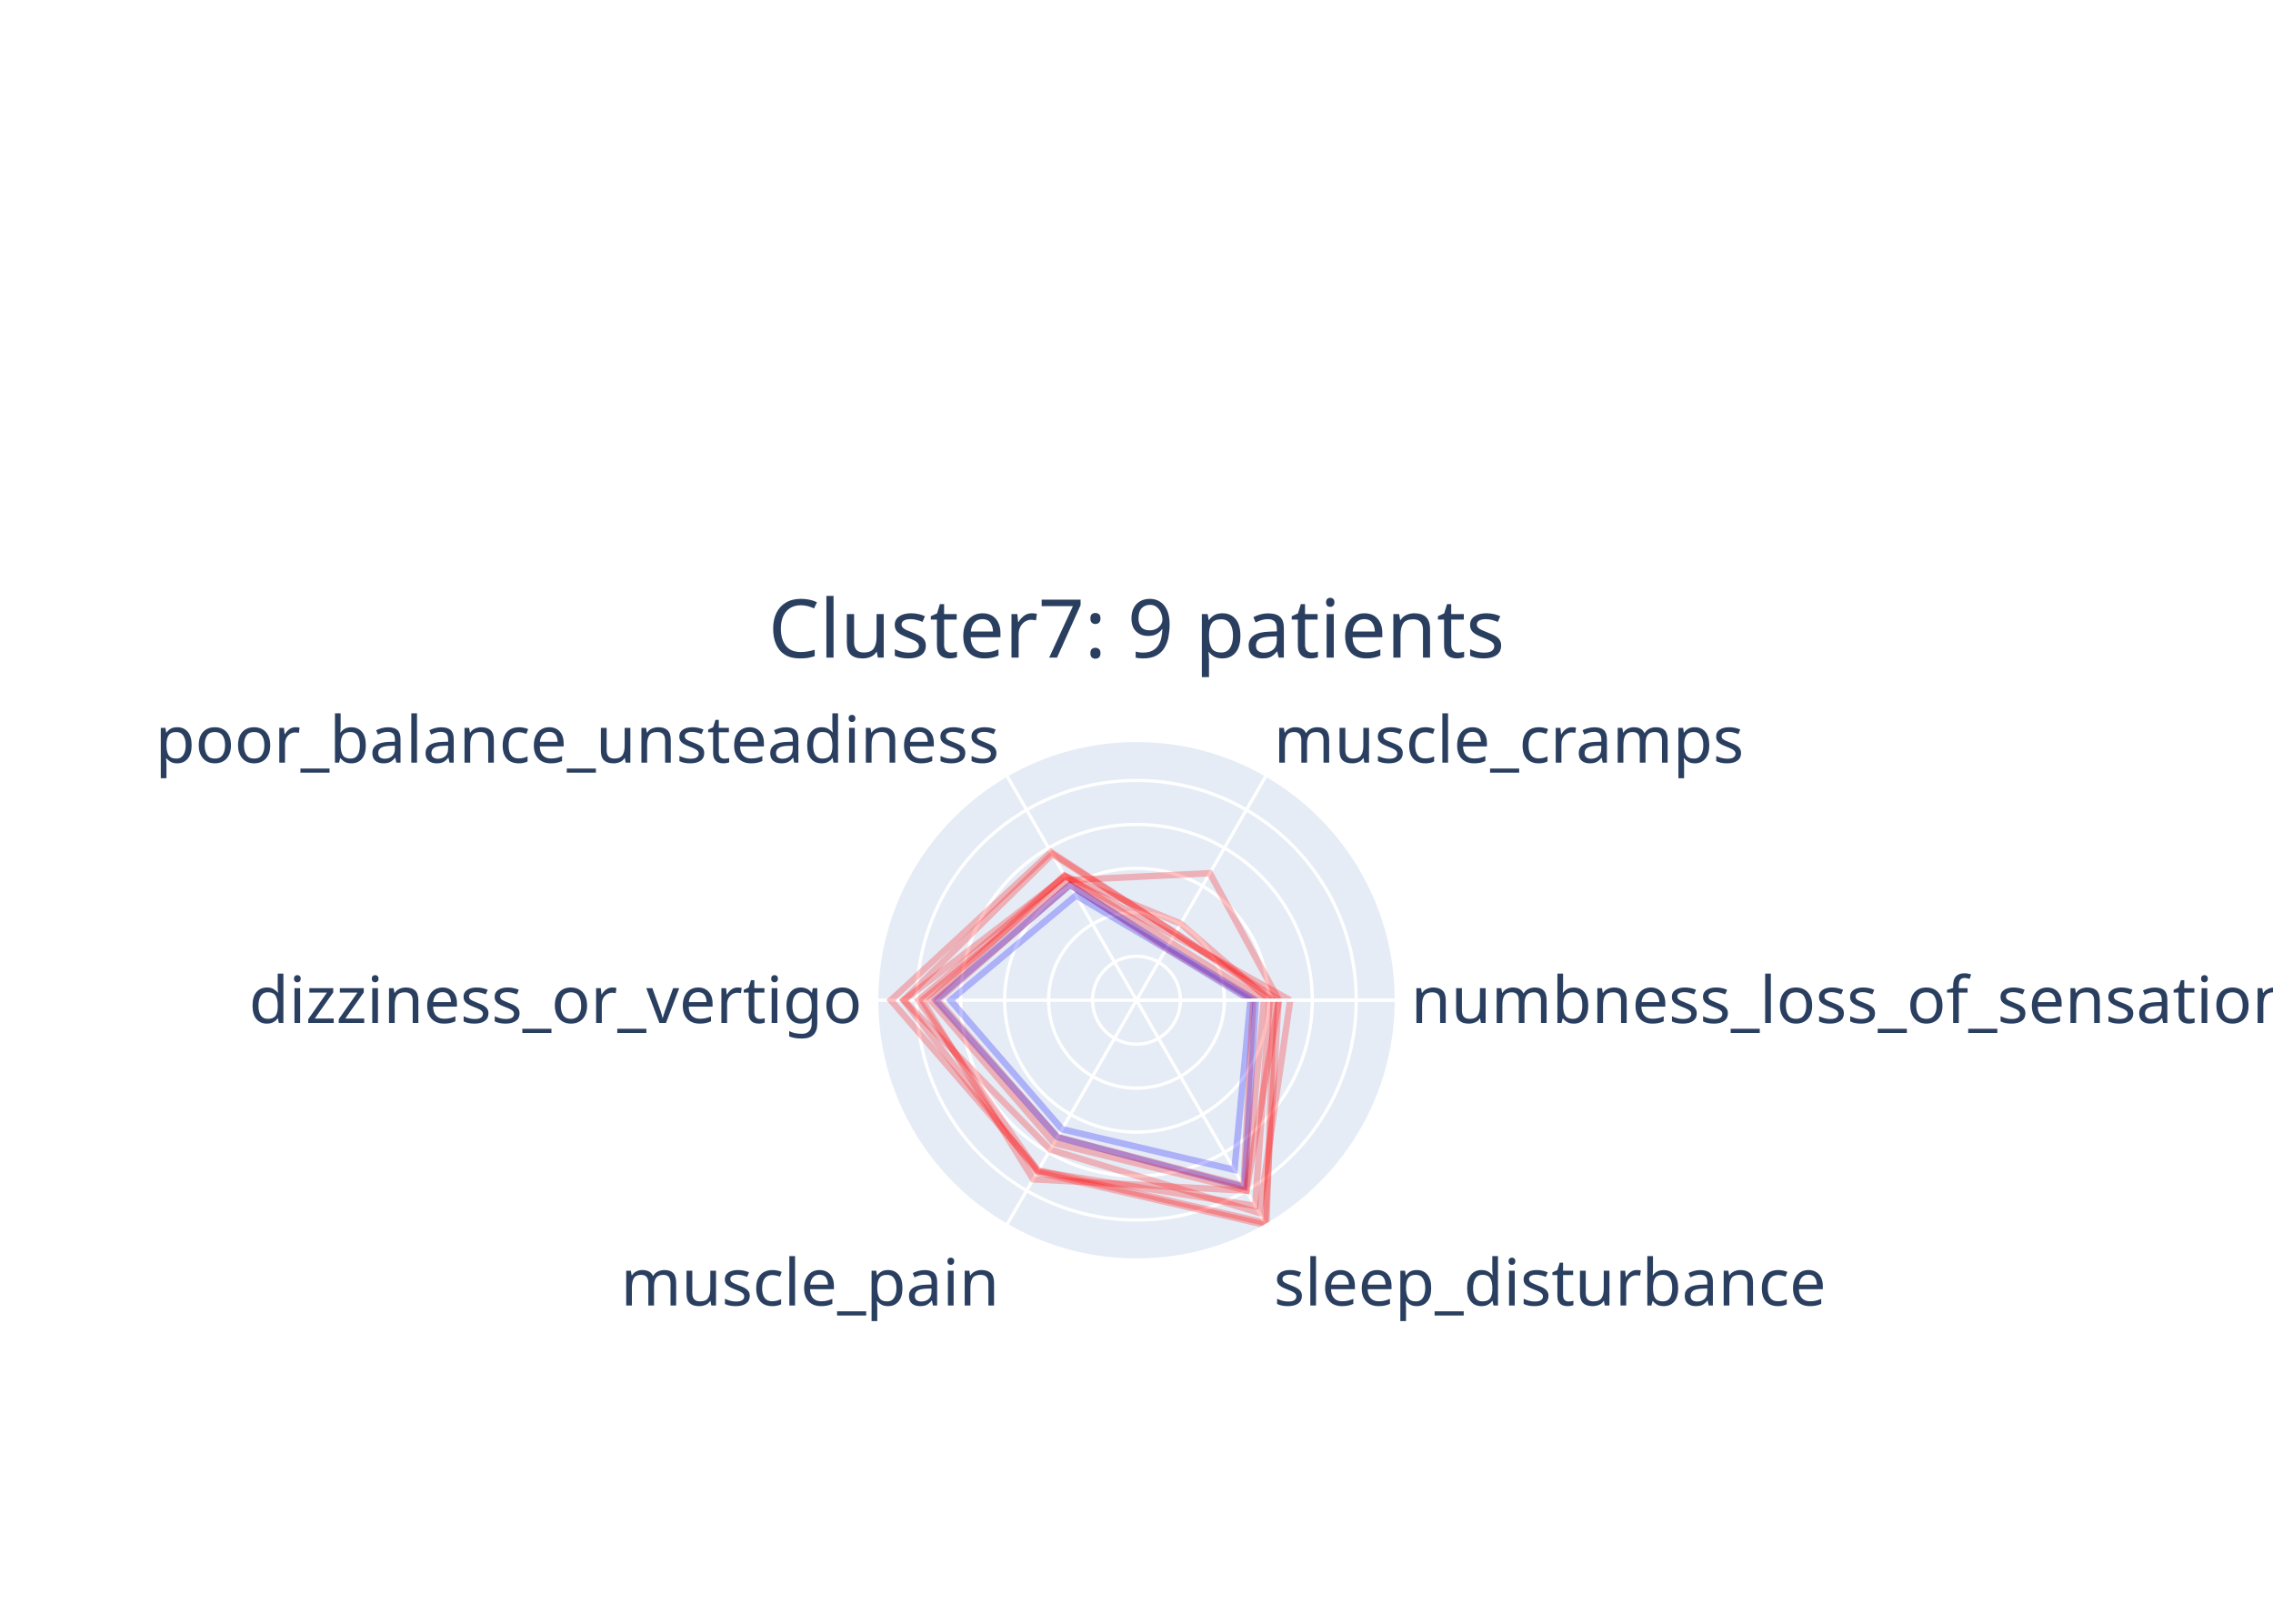
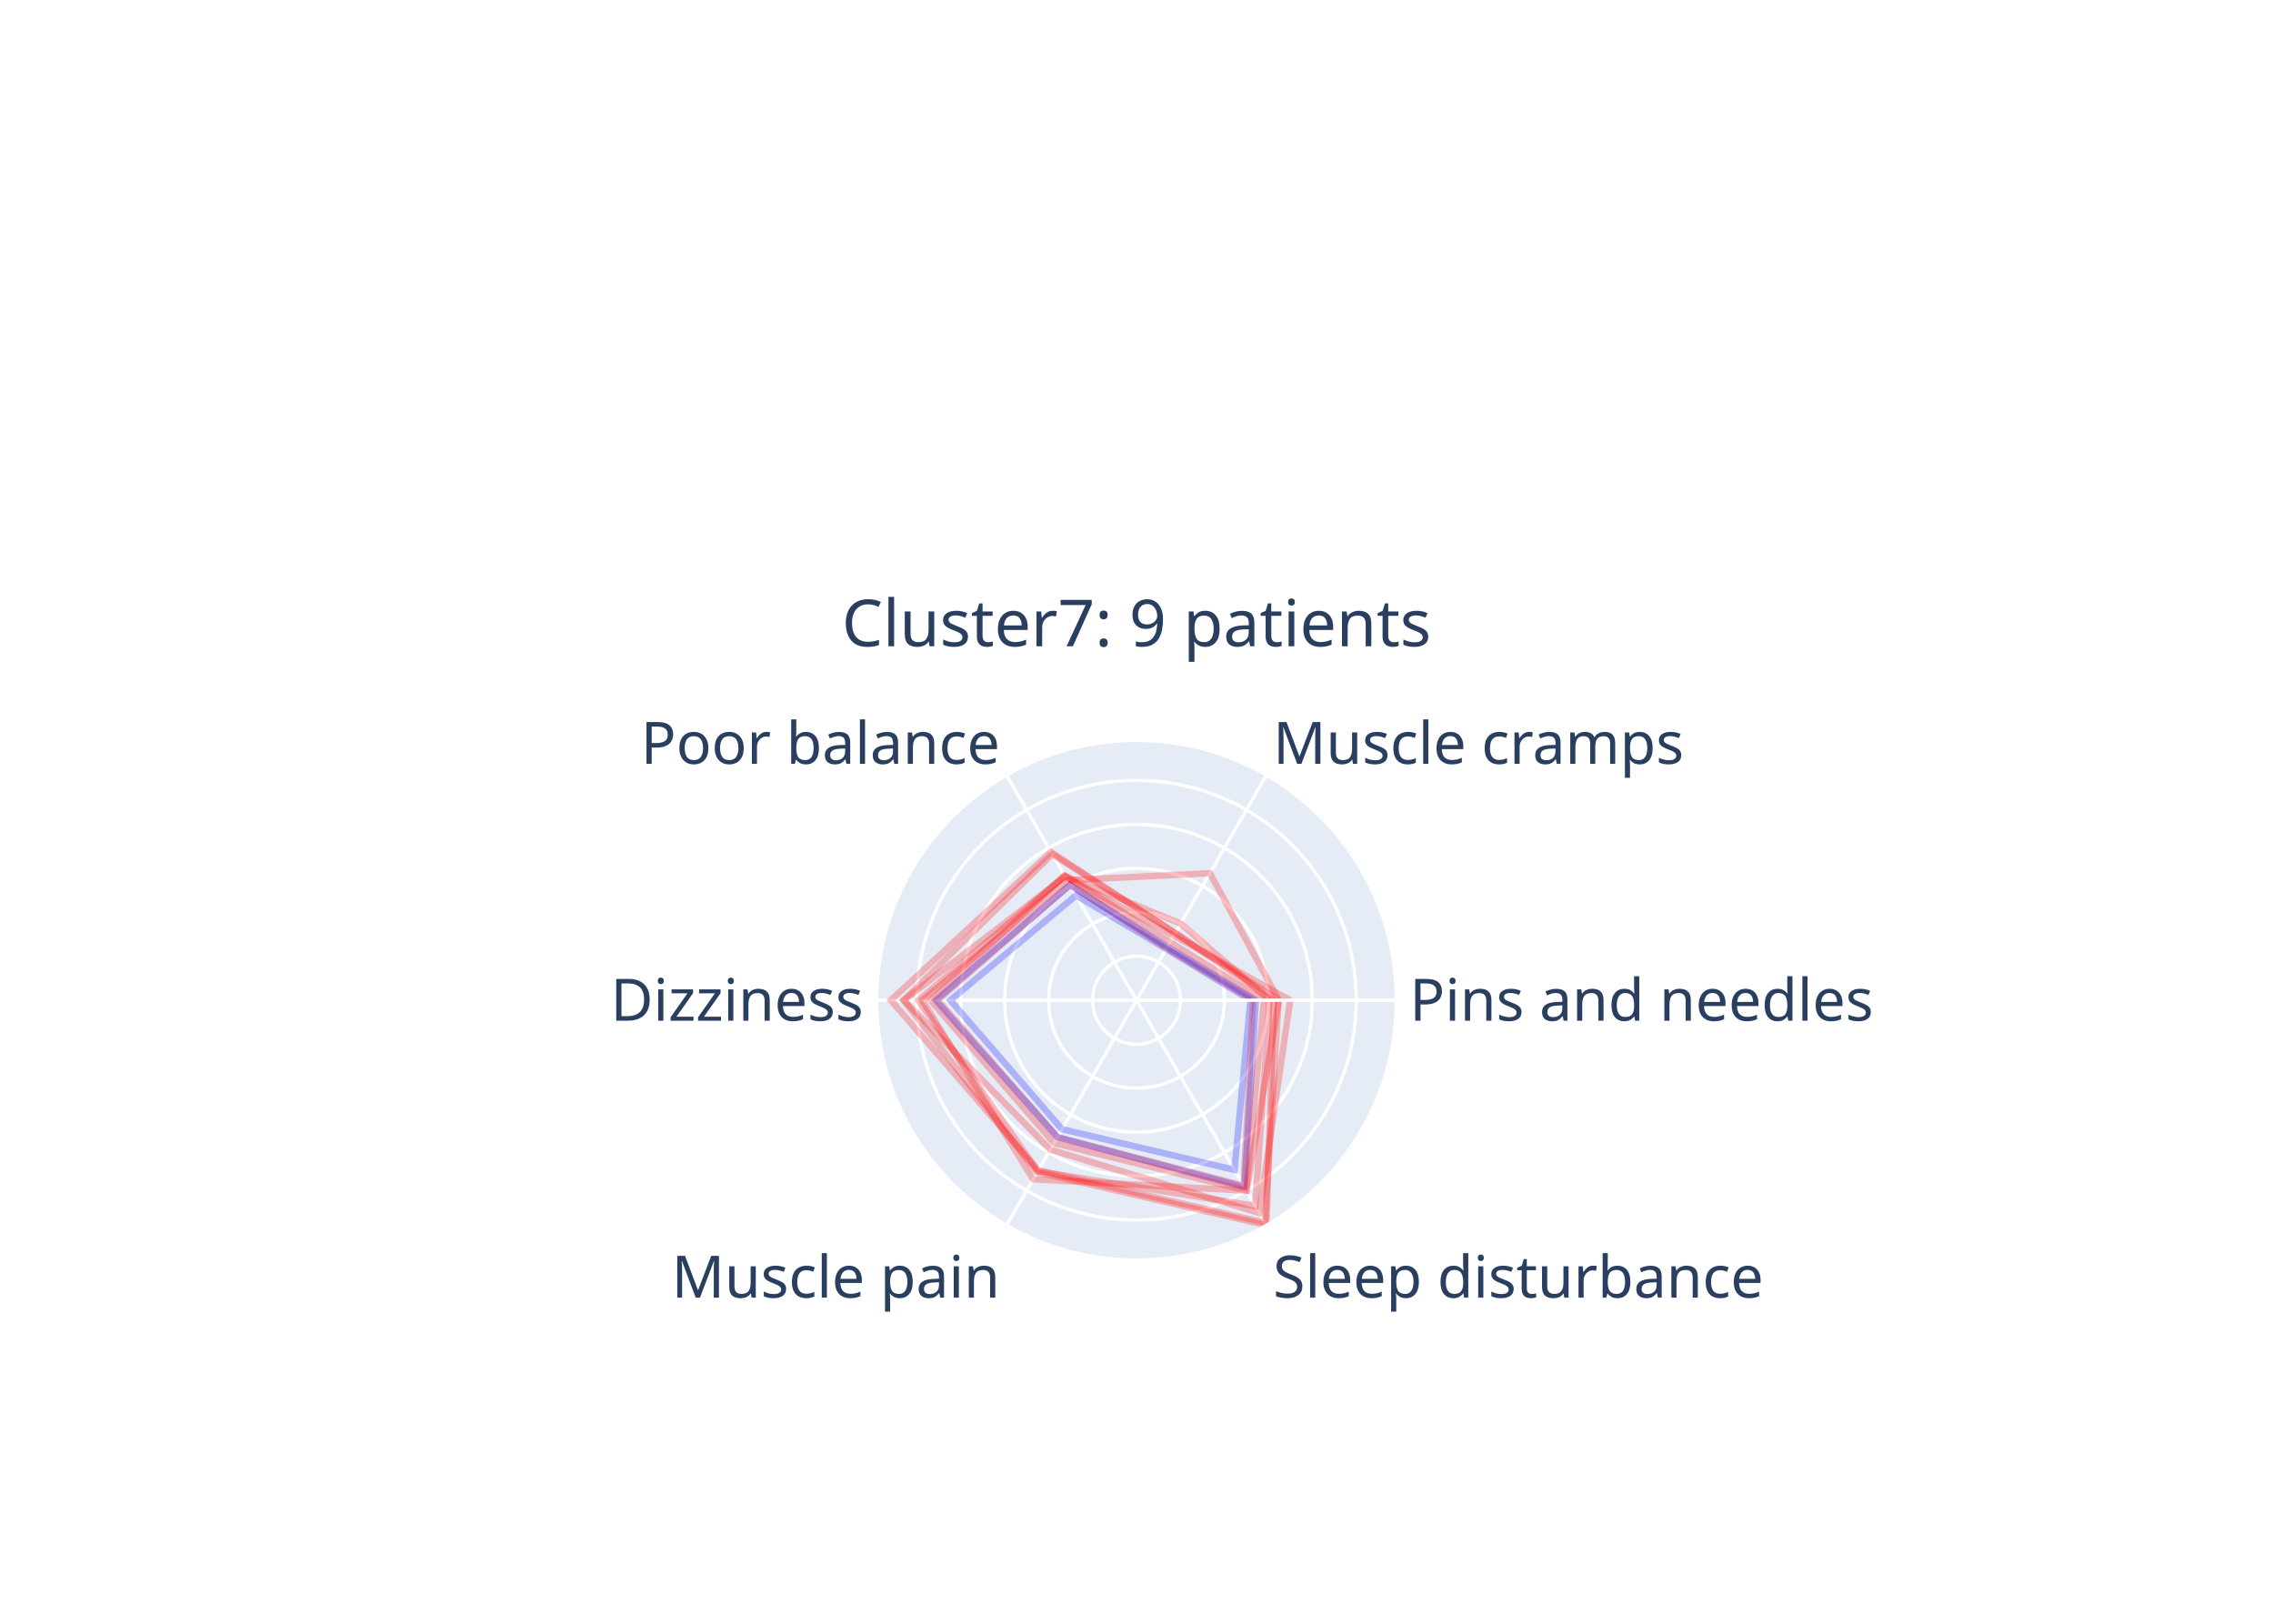
<svg xmlns="http://www.w3.org/2000/svg" class="main-svg" width="700" height="500" style="" viewBox="0 0 700 500">
  <rect x="0" y="0" width="700" height="500" style="fill: rgb(255, 255, 255); fill-opacity: 1;" />
-   <defs id="defs-7fd6a1">
+   <defs id="defs-e337ca">
    <g class="clips">
-       <clipPath id="clip7fd6a1polar-for-traces">
+       <clipPath id="clipe337capolar-for-traces">
        <path d="M80,0A80,80 0,1,0 -80,-9.797174393178826e-15A80,80 0,1,0 80,1.9594348786357652e-14Z" transform="translate(80,80)" />
      </clipPath>
    </g>
    <g class="gradients" />
    <g class="patterns" />
  </defs>
  <g class="bglayer" />
  <g class="layer-below">
    <g class="imagelayer" />
    <g class="shapelayer" />
  </g>
  <g class="cartesianlayer" />
  <g class="polarlayer">
    <g class="polar">
      <g class="polarsublayer draglayer" />
      <g class="polarsublayer plotbg">
        <path d="M80,0A80,80 0,1,0 -80,-9.797174393178826e-15A80,80 0,1,0 80,1.9594348786357652e-14Z" transform="translate(350,308)" style="fill: rgb(229, 236, 246); fill-opacity: 1;" />
      </g>
      <g class="polarsublayer backplot">
        <g class="maplayer" />
      </g>
      <g class="polarsublayer angular-grid" style="fill: none;">
        <path class="angularaxisgrid" d="M350,308L430,308" style="stroke: rgb(255, 255, 255); stroke-opacity: 1; stroke-width: 1px;" />
        <path class="angularaxisgrid" d="M350,308L390,238.718" style="stroke: rgb(255, 255, 255); stroke-opacity: 1; stroke-width: 1px;" />
        <path class="angularaxisgrid" d="M350,308L310,238.718" style="stroke: rgb(255, 255, 255); stroke-opacity: 1; stroke-width: 1px;" />
        <path class="angularaxisgrid" d="M350,308L270,308" style="stroke: rgb(255, 255, 255); stroke-opacity: 1; stroke-width: 1px;" />
        <path class="angularaxisgrid" d="M350,308L310,377.282" style="stroke: rgb(255, 255, 255); stroke-opacity: 1; stroke-width: 1px;" />
        <path class="angularaxisgrid" d="M350,308L390,377.282" style="stroke: rgb(255, 255, 255); stroke-opacity: 1; stroke-width: 1px;" />
      </g>
      <g class="polarsublayer radial-grid" transform="translate(350,308)" style="fill: none;">
        <path class="xgrid" d="M13.54,0A13.54,13.54 0,1,0 -13.54,-1.6581717660455162e-15A13.54,13.54 0,1,0 13.54,3.3163435320910323e-15Z" style="stroke: rgb(255, 255, 255); stroke-opacity: 1; stroke-width: 1px;" />
        <path class="xgrid" d="M27.07,0A27.07,27.07 0,1,0 -27.07,-3.315118885291885e-15A27.07,27.07 0,1,0 27.07,6.63023777058377e-15Z" style="stroke: rgb(255, 255, 255); stroke-opacity: 1; stroke-width: 1px;" />
        <path class="xgrid" d="M40.61,0A40.61,40.61 0,1,0 -40.61,-4.9732906513374015e-15A40.61,40.61 0,1,0 40.61,9.946581302674803e-15Z" style="stroke: rgb(255, 255, 255); stroke-opacity: 1; stroke-width: 1px;" />
        <path class="xgrid" d="M54.14,0A54.14,54.14 0,1,0 -54.14,-6.63023777058377e-15A54.14,54.14 0,1,0 54.14,1.326047554116754e-14Z" style="stroke: rgb(255, 255, 255); stroke-opacity: 1; stroke-width: 1px;" />
        <path class="xgrid" d="M67.68,0A67.68,67.68 0,1,0 -67.68,-8.288409536629287e-15A67.68,67.68 0,1,0 67.68,1.6576819073258573e-14Z" style="stroke: rgb(255, 255, 255); stroke-opacity: 1; stroke-width: 1px;" />
      </g>
-       <g class="polarsublayer frontplot" transform="translate(270,228)" clip-path="url(#clip7fd6a1polar-for-traces)">
+       <g class="polarsublayer frontplot" transform="translate(270,228)" clip-path="url(#clipe337capolar-for-traces)">
        <g class="barlayer" />
        <g class="scatterlayer">
-           <g class="trace scatter tracebad73c" style="stroke-miterlimit: 2; opacity: 0.25;">
+           <g class="trace scatter trace8610f3" style="stroke-miterlimit: 2; opacity: 0.25;">
            <g class="fills" />
            <g class="errorbars" />
            <g class="lines">
              <path class="js-line" d="M115.1,80L89.13,64.18L61.37,47.73L22.69,80L57.07,119.72L110.16,132.24L115.1,80" style="vector-effect: none; fill: none; stroke: rgb(0, 0, 255); stroke-opacity: 1; stroke-width: 2px; opacity: 1;" />
            </g>
            <g class="points" />
            <g class="text" />
          </g>
-           <g class="trace scatter tracea6de20" style="stroke-miterlimit: 2; opacity: 0.25;">
+           <g class="trace scatter tracedf0d1f" style="stroke-miterlimit: 2; opacity: 0.25;">
            <g class="fills" />
            <g class="errorbars" />
            <g class="lines">
              <path class="js-line" d="M122.25,80L91.95,59.31L54.04,35.04L8.3,80L49.42,132.97L120,149.28L122.25,80" style="vector-effect: none; fill: none; stroke: rgb(255, 0, 0); stroke-opacity: 1; stroke-width: 2px; opacity: 1;" />
            </g>
            <g class="points" />
            <g class="text" />
          </g>
-           <g class="trace scatter trace011149" style="stroke-miterlimit: 2; opacity: 0.25;">
+           <g class="trace scatter tracea735e0" style="stroke-miterlimit: 2; opacity: 0.25;">
            <g class="fills" />
            <g class="errorbars" />
            <g class="lines">
              <path class="js-line" d="M123.75,80L91.93,59.33L53.66,34.38L4.35,80L49.75,132.39L119.57,148.53L123.75,80" style="vector-effect: none; fill: none; stroke: rgb(255, 0, 0); stroke-opacity: 1; stroke-width: 2px; opacity: 1;" />
            </g>
            <g class="points" />
            <g class="text" />
          </g>
-           <g class="trace scatter trace8111de" style="stroke-miterlimit: 2; opacity: 0.25;">
+           <g class="trace scatter tracee52fdc" style="stroke-miterlimit: 2; opacity: 0.25;">
            <g class="fills" />
            <g class="errorbars" />
            <g class="lines">
              <path class="js-line" d="M115.95,80L89.25,63.98L59.47,44.44L18.83,80L55.66,122.16L112.98,137.13L115.95,80" style="vector-effect: none; fill: none; stroke: rgb(255, 0, 0); stroke-opacity: 1; stroke-width: 2px; opacity: 1;" />
            </g>
            <g class="points" />
            <g class="text" />
          </g>
-           <g class="trace scatter trace4028da" style="stroke-miterlimit: 2; opacity: 0.25;">
+           <g class="trace scatter trace232df4" style="stroke-miterlimit: 2; opacity: 0.25;">
            <g class="fills" />
            <g class="errorbars" />
            <g class="lines">
              <path class="js-line" d="M127.34,80L91.49,60.1L58.03,41.95L8.35,80L53.44,126L117.82,145.5L127.34,80" style="vector-effect: none; fill: none; stroke: rgb(255, 0, 0); stroke-opacity: 1; stroke-width: 2px; opacity: 1;" />
            </g>
            <g class="points" />
            <g class="text" />
          </g>
-           <g class="trace scatter traceb679be" style="stroke-miterlimit: 2; opacity: 0.25;">
+           <g class="trace scatter trace8abe10" style="stroke-miterlimit: 2; opacity: 0.25;">
            <g class="fills" />
            <g class="errorbars" />
            <g class="lines">
              <path class="js-line" d="M121,80L93.61,56.42L57.88,41.69L12.85,80L49.6,132.66L116.56,143.33L121,80" style="vector-effect: none; fill: none; stroke: rgb(255, 0, 0); stroke-opacity: 1; stroke-width: 2px; opacity: 1;" />
            </g>
            <g class="points" />
            <g class="text" />
          </g>
-           <g class="trace scatter traceeee3a7" style="stroke-miterlimit: 2; opacity: 0.25;">
+           <g class="trace scatter trace121f87" style="stroke-miterlimit: 2; opacity: 0.25;">
            <g class="fills" />
            <g class="errorbars" />
            <g class="lines">
              <path class="js-line" d="M116.75,80L89.49,63.57L59.52,44.52L18.12,80L55.64,122.19L113.23,137.56L116.75,80" style="vector-effect: none; fill: none; stroke: rgb(0, 0, 255); stroke-opacity: 1; stroke-width: 2px; opacity: 1;" />
            </g>
            <g class="points" />
            <g class="text" />
          </g>
-           <g class="trace scatter trace71b3a0" style="stroke-miterlimit: 2; opacity: 0.25;">
+           <g class="trace scatter trace4bd490" style="stroke-miterlimit: 2; opacity: 0.25;">
            <g class="fills" />
            <g class="errorbars" />
            <g class="lines">
              <path class="js-line" d="M119.27,80L90.33,62.1L57.82,41.59L16.59,80L54.59,124L113.8,138.54L119.27,80" style="vector-effect: none; fill: none; stroke: rgb(255, 0, 0); stroke-opacity: 1; stroke-width: 2px; opacity: 1;" />
            </g>
            <g class="points" />
            <g class="text" />
          </g>
-           <g class="trace scatter trace2d68e8" style="stroke-miterlimit: 2; opacity: 0.25;">
+           <g class="trace scatter trace93a4cc" style="stroke-miterlimit: 2; opacity: 0.25;">
            <g class="fills" />
            <g class="errorbars" />
            <g class="lines">
              <path class="js-line" d="M123.85,80L102.59,40.88L58.66,43.04L14.03,80L48.17,135.13L113.86,138.65L123.85,80" style="vector-effect: none; fill: none; stroke: rgb(255, 0, 0); stroke-opacity: 1; stroke-width: 2px; opacity: 1;" />
            </g>
            <g class="points" />
            <g class="text" />
          </g>
        </g>
      </g>
      <g class="polarsublayer angular-line">
        <path d="M80,0A80,80 0,1,0 -80,-9.797174393178826e-15A80,80 0,1,0 80,1.9594348786357652e-14Z" transform="translate(350,308)" stroke-width="1" style="fill: none; stroke: rgb(255, 255, 255); stroke-opacity: 1;" />
      </g>
      <g class="polarsublayer radial-line">
        <line x1="0" y1="0" x2="80" y2="0" transform="translate(350,308)" stroke-width="1" style="fill: none; stroke: rgb(255, 255, 255); stroke-opacity: 1;" />
      </g>
      <g class="polarsublayer angular-axis">
        <g class="angularaxistick">
-           <text text-anchor="start" x="4.5" y="7" transform="translate(430,308)" style="font-family: sans-serif; font-size: 20px; fill: rgb(42, 63, 95); fill-opacity: 1; white-space: pre; opacity: 1;">numbness_loss_of_sensation</text>
+           <text text-anchor="start" x="4.1" y="6.3" transform="translate(430,308)" style="font-family: sans-serif; font-size: 18px; fill: rgb(42, 63, 95); fill-opacity: 1; white-space: pre; opacity: 1;">Pins and needles</text>
        </g>
        <g class="angularaxistick">
-           <text text-anchor="start" x="2.25" y="-3.861" transform="translate(390,238.718)" style="font-family: sans-serif; font-size: 20px; fill: rgb(42, 63, 95); fill-opacity: 1; white-space: pre; opacity: 1;">muscle_cramps</text>
+           <text text-anchor="start" x="2.05" y="-3.518" transform="translate(390,238.718)" style="font-family: sans-serif; font-size: 18px; fill: rgb(42, 63, 95); fill-opacity: 1; white-space: pre; opacity: 1;">Muscle cramps</text>
        </g>
        <g class="angularaxistick">
-           <text text-anchor="end" x="-2.25" y="-3.861" transform="translate(310,238.718)" style="font-family: sans-serif; font-size: 20px; fill: rgb(42, 63, 95); fill-opacity: 1; white-space: pre; opacity: 1;">poor_balance_unsteadiness</text>
+           <text text-anchor="end" x="-2.05" y="-3.518" transform="translate(310,238.718)" style="font-family: sans-serif; font-size: 18px; fill: rgb(42, 63, 95); fill-opacity: 1; white-space: pre; opacity: 1;">Poor balance</text>
        </g>
        <g class="angularaxistick">
-           <text text-anchor="end" x="-4.5" y="7" transform="translate(270,308)" style="font-family: sans-serif; font-size: 20px; fill: rgb(42, 63, 95); fill-opacity: 1; white-space: pre; opacity: 1;">dizziness_or_vertigo</text>
+           <text text-anchor="end" x="-4.1" y="6.3" transform="translate(270,308)" style="font-family: sans-serif; font-size: 18px; fill: rgb(42, 63, 95); fill-opacity: 1; white-space: pre; opacity: 1;">Dizziness</text>
        </g>
        <g class="angularaxistick">
-           <text text-anchor="end" x="-2.25" y="24.718" transform="translate(310,377.282)" style="font-family: sans-serif; font-size: 20px; fill: rgb(42, 63, 95); fill-opacity: 1; white-space: pre; opacity: 1;">muscle_pain</text>
+           <text text-anchor="end" x="-2.05" y="22.289" transform="translate(310,377.282)" style="font-family: sans-serif; font-size: 18px; fill: rgb(42, 63, 95); fill-opacity: 1; white-space: pre; opacity: 1;">Muscle pain</text>
        </g>
        <g class="angularaxistick">
-           <text text-anchor="start" x="2.25" y="24.718" transform="translate(390,377.282)" style="font-family: sans-serif; font-size: 20px; fill: rgb(42, 63, 95); fill-opacity: 1; white-space: pre; opacity: 1;">sleep_disturbance</text>
+           <text text-anchor="start" x="2.05" y="22.289" transform="translate(390,377.282)" style="font-family: sans-serif; font-size: 18px; fill: rgb(42, 63, 95); fill-opacity: 1; white-space: pre; opacity: 1;">Sleep disturbance</text>
        </g>
      </g>
      <g class="polarsublayer radial-axis" display="none" />
    </g>
  </g>
  <g class="smithlayer" />
  <g class="ternarylayer" />
  <g class="geolayer" />
  <g class="funnelarealayer" />
  <g class="pielayer" />
  <g class="iciclelayer" />
  <g class="treemaplayer" />
  <g class="sunburstlayer" />
  <g class="glimages" />
-   <defs id="topdefs-7fd6a1">
+   <defs id="topdefs-e337ca">
    <g class="clips" />
  </defs>
  <g class="layer-above">
    <g class="imagelayer" />
    <g class="shapelayer" />
  </g>
  <g class="infolayer">
    <g class="g-gtitle">
-       <text class="gtitle" x="350" y="185" text-anchor="middle" dy="0.7em" style="opacity: 1; font-family: sans-serif; font-size: 25px; fill: rgb(42, 63, 95); fill-opacity: 1; white-space: pre;">Cluster7: 9 patients</text>
+       <text class="gtitle" x="350" y="185" text-anchor="middle" dy="0.7em" style="opacity: 1; font-family: sans-serif; font-size: 20px; fill: rgb(42, 63, 95); fill-opacity: 1; white-space: pre;">Cluster7: 9 patients</text>
    </g>
    <g class="g-polartitle" />
  </g>
</svg>
